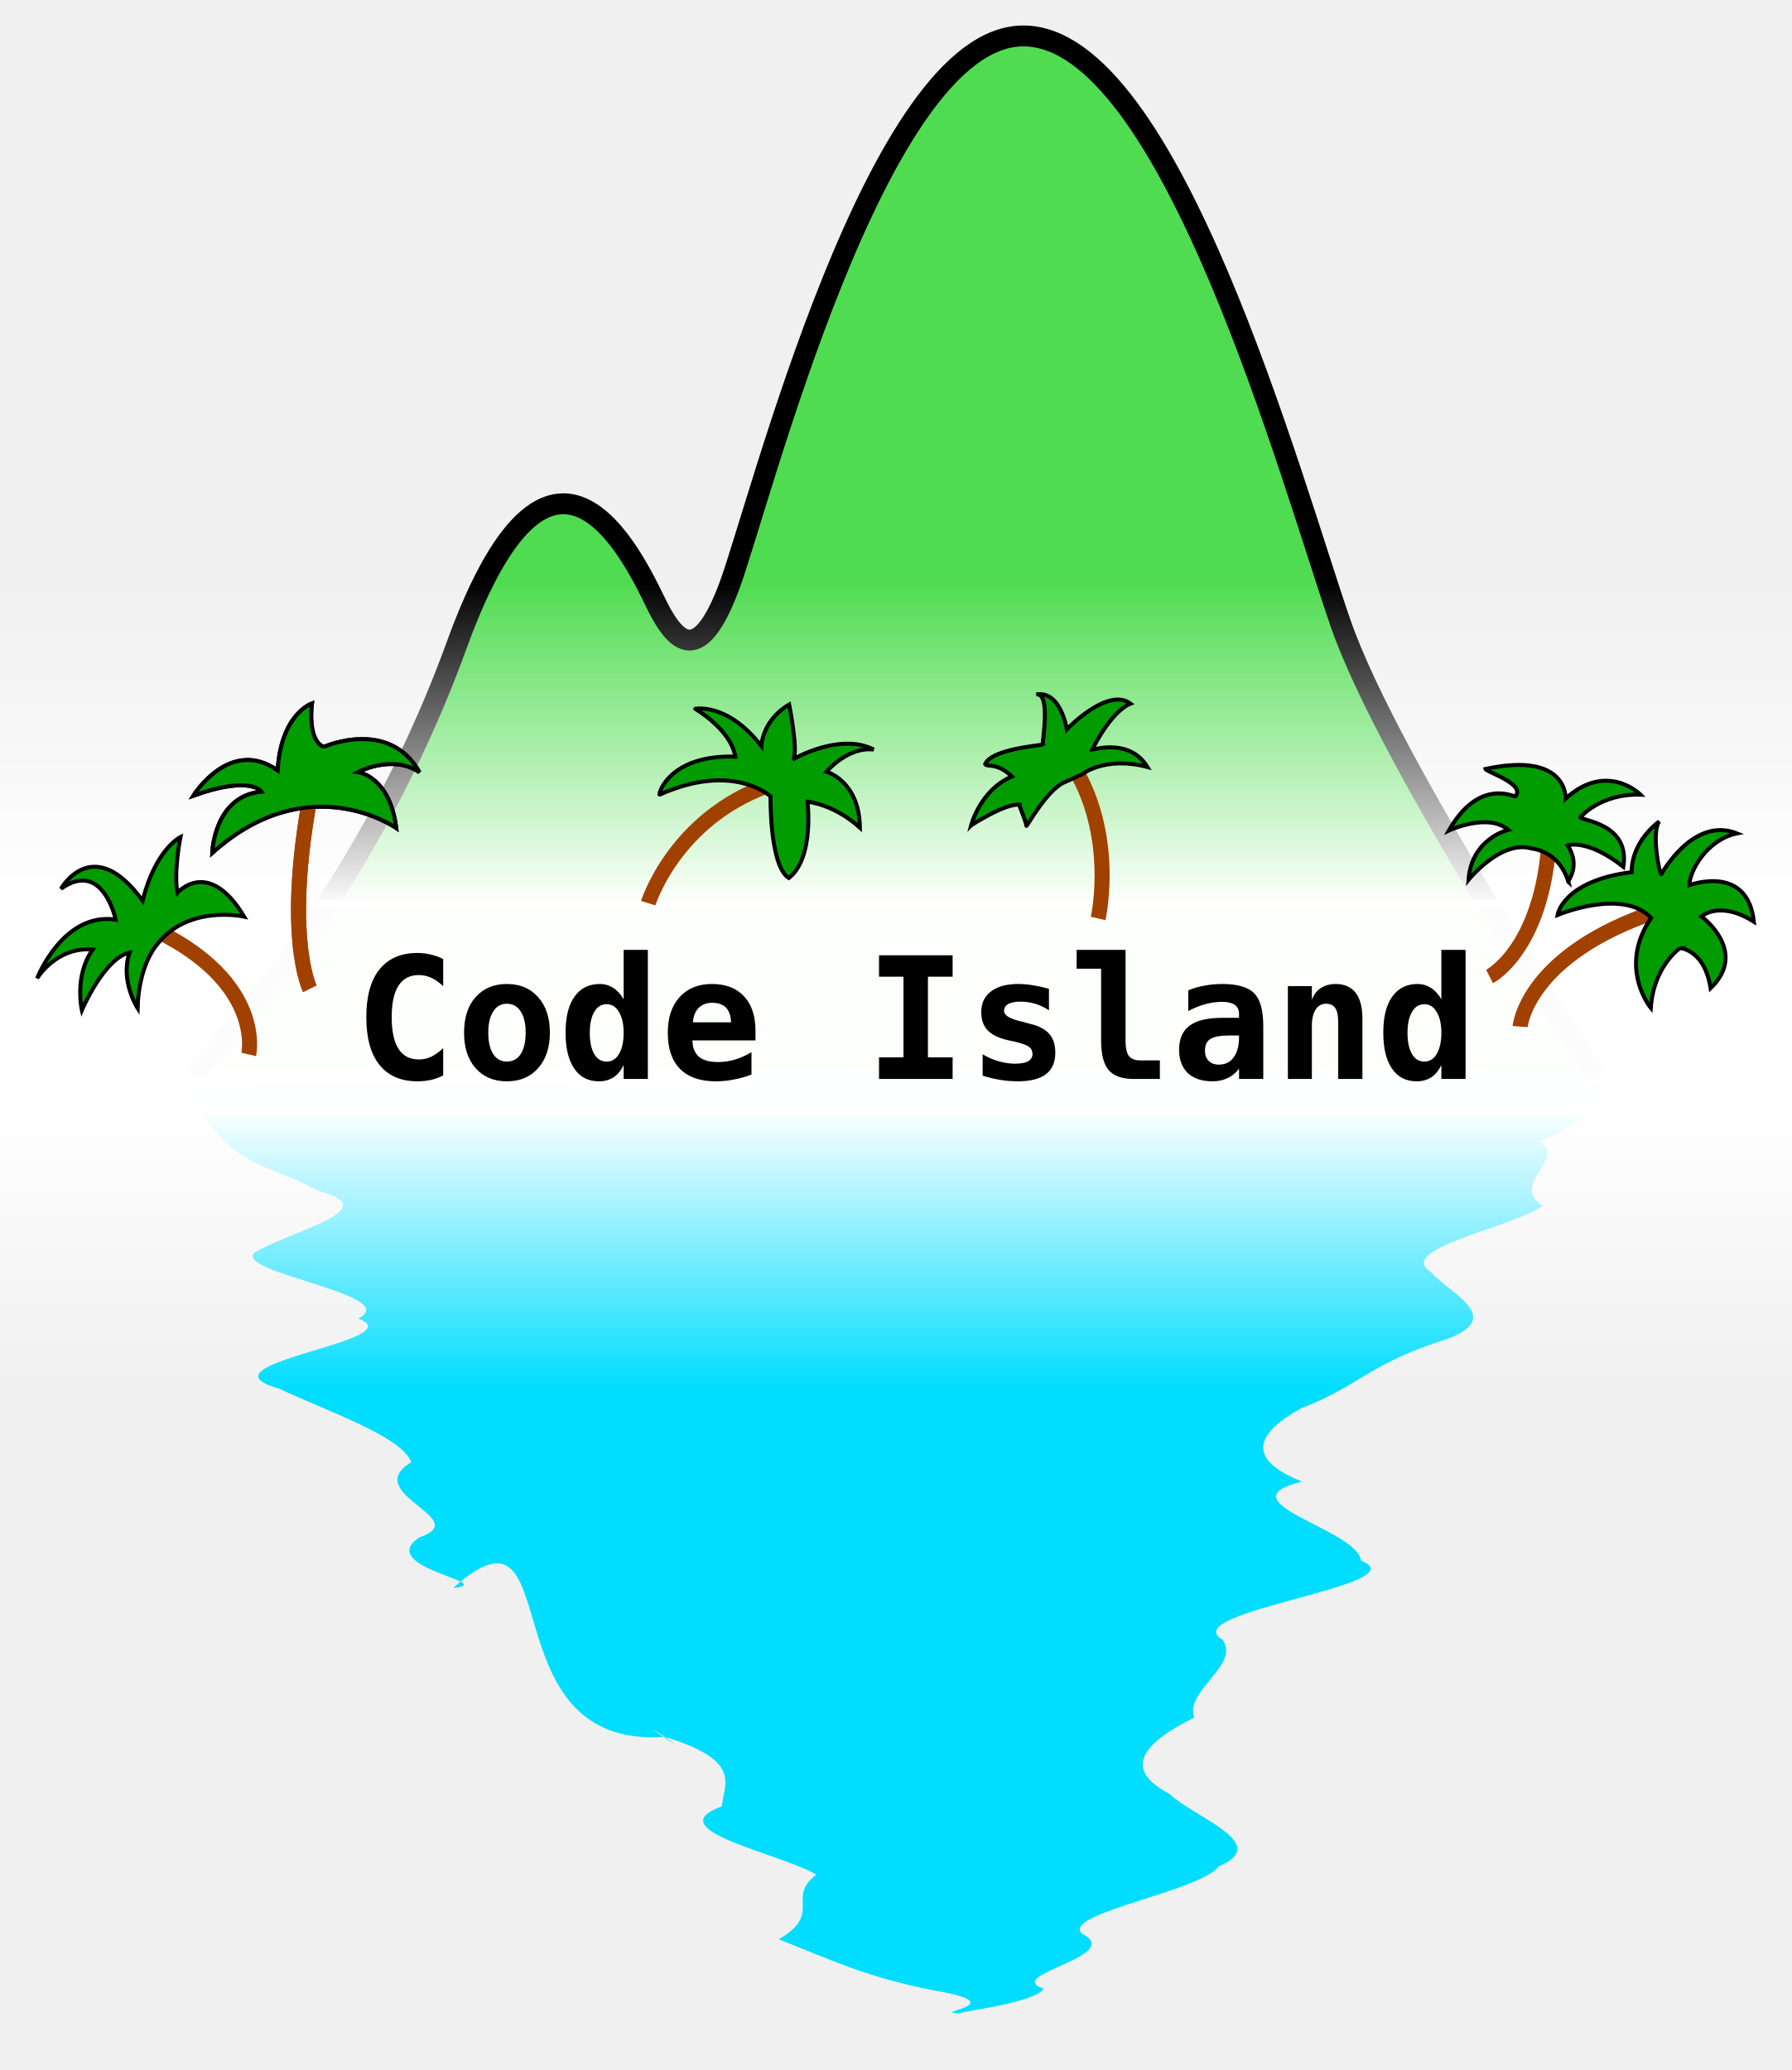
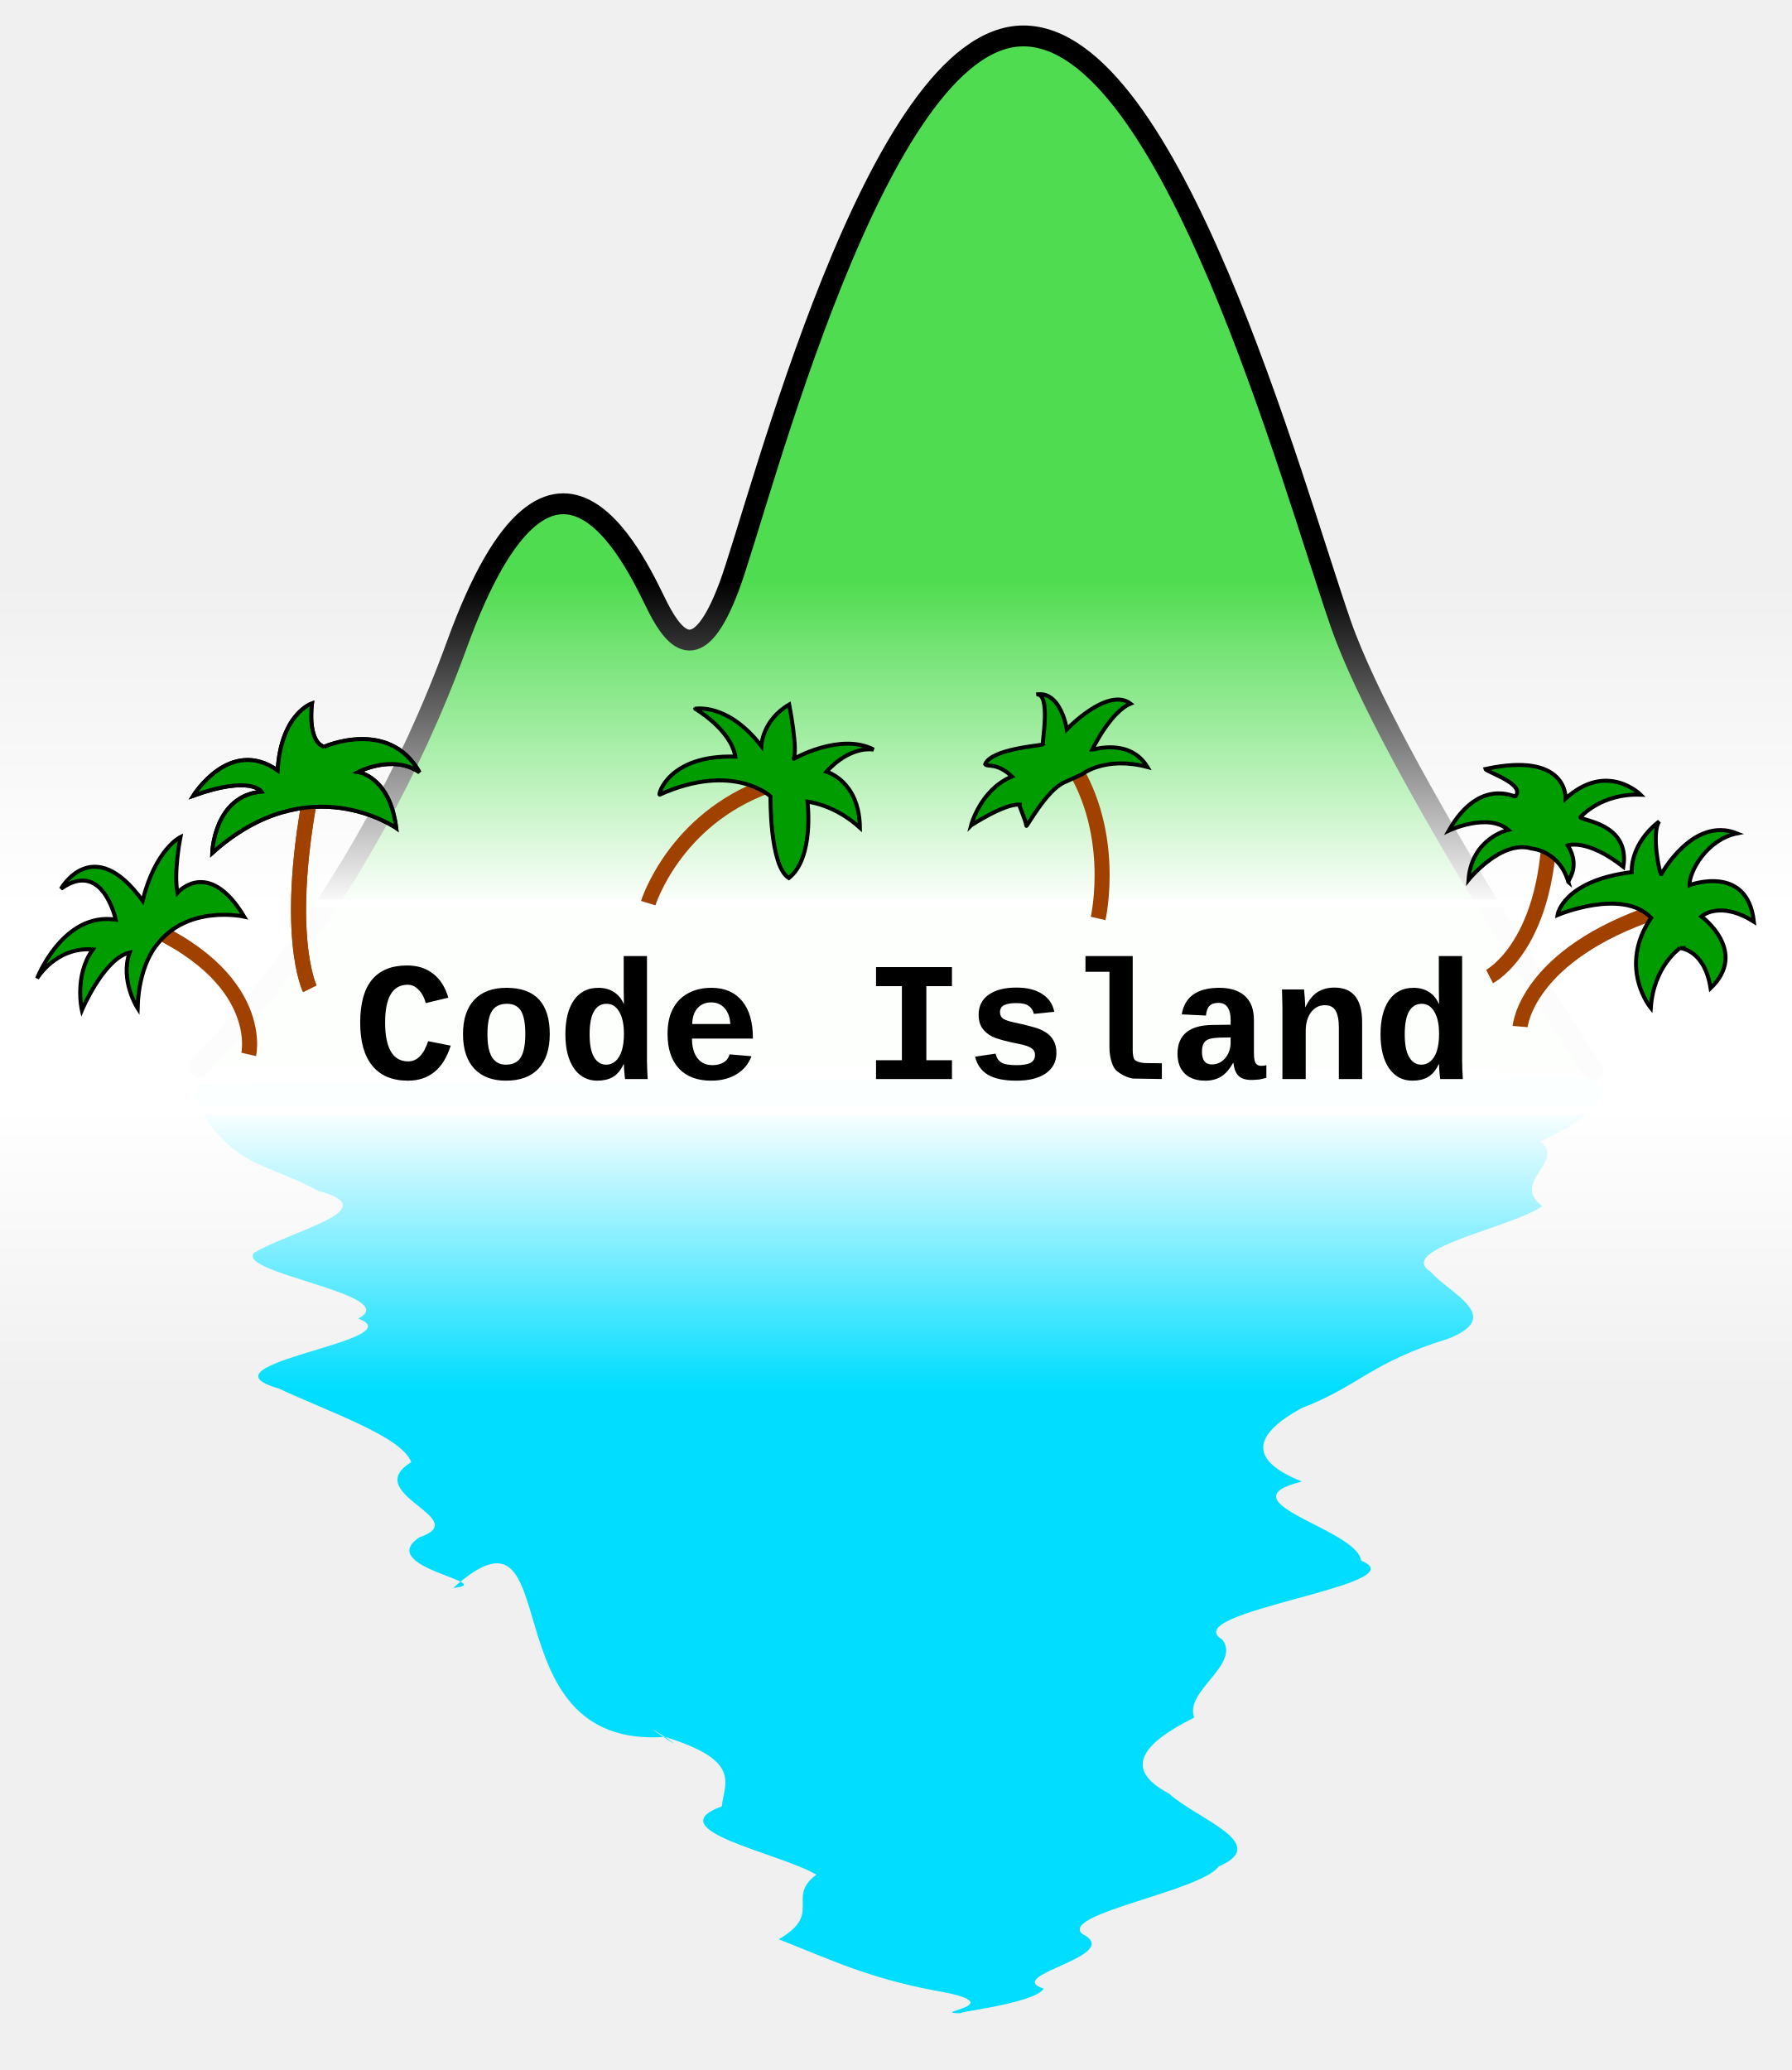
<svg xmlns="http://www.w3.org/2000/svg" xmlns:xlink="http://www.w3.org/1999/xlink" id="svg3722" version="1.1" viewBox="0 0 119.062 137.583" height="520" width="100%" style="enable-background:new">
  <defs id="defs3716">
    <linearGradient id="linearGradient4980">
      <stop style="stop-color:#ffffff;stop-opacity:1;" offset="0" id="stop4976" />
      <stop style="stop-color:#ffffff;stop-opacity:0;" offset="1" id="stop4978" />
    </linearGradient>
    <linearGradient id="linearGradient4829">
      <stop style="stop-color:#ffffff;stop-opacity:1" offset="0" id="stop4821" />
      <stop style="stop-color:#ffffff;stop-opacity:0" offset="1" id="stop4827" />
    </linearGradient>
    <linearGradient id="linearGradient4695">
      <stop id="stop4689" offset="0" style="stop-color:#ffffff;stop-opacity:1" />
      <stop style="stop-color:#ffffff;stop-opacity:0.959" offset="0.25" id="stop4691" />
      <stop id="stop4697" offset="0.405" style="stop-color:#ffffff;stop-opacity:0.19" />
      <stop id="stop4693" offset="1" style="stop-color:#ffffff;stop-opacity:0" />
    </linearGradient>
    <linearGradient id="linearGradient4683">
      <stop style="stop-color:#ffffff;stop-opacity:1" offset="0" id="stop4679" />
      <stop id="stop4685" offset="0.15" style="stop-color:#ffffff;stop-opacity:0.959" />
      <stop style="stop-color:#ffffff;stop-opacity:0" offset="1" id="stop4681" />
    </linearGradient>
    <linearGradient id="linearGradient1589">
      <stop id="stop1585" offset="0" style="stop-color:#ffffff;stop-opacity:1" />
      <stop id="stop1587" offset="1" style="stop-color:#ffffff;stop-opacity:0" />
    </linearGradient>
    <linearGradient id="linearGradient911-7">
      <stop style="stop-color:#00ddff;stop-opacity:1" offset="0" id="stop907" />
      <stop style="stop-color:#00ddff;stop-opacity:0" offset="1" id="stop909" />
    </linearGradient>
    <linearGradient id="linearGradient966">
      <stop id="stop962" offset="0" style="stop-color:#009cff;stop-opacity:1" />
      <stop id="stop964" offset="1" style="stop-color:#009cff;stop-opacity:0" />
    </linearGradient>
    <linearGradient xlink:href="#linearGradient966" id="linearGradient960" x1="105.332" y1="167.657" x2="105.051" y2="115.799" gradientUnits="userSpaceOnUse" />
    <linearGradient xlink:href="#linearGradient966" id="linearGradient986" gradientUnits="userSpaceOnUse" x1="104.963" y1="31.079" x2="105.477" y2="78.038" gradientTransform="matrix(1.366772,0,0,-1,-39.72688,196.1525)" />
    <linearGradient xlink:href="#linearGradient966" id="linearGradient1799" gradientUnits="userSpaceOnUse" gradientTransform="matrix(1.640726,0,0,-1.393421,-68.16271,217.8736)" x1="108.265" y1="31" x2="108.265" y2="77.233" />
    <linearGradient xlink:href="#linearGradient911-7" id="linearGradient913" gradientUnits="userSpaceOnUse" gradientTransform="matrix(1.503783,0,0,-1.283856,-53.55037,195.9426)" x1="106.339" y1="31.412" x2="106.339" y2="78.101" />
    <linearGradient xlink:href="#linearGradient1589" id="linearGradient1577" gradientUnits="userSpaceOnUse" x1="107.258" y1="91.838" x2="107.258" y2="107.553" gradientTransform="translate(0,-185.0388)" />
    <linearGradient xlink:href="#linearGradient1589" id="linearGradient1573" x1="106.883" y1="106.805" x2="107.07" y2="91.65" gradientUnits="userSpaceOnUse" gradientTransform="translate(6.024639,-189.1393)" />
    <linearGradient xlink:href="#linearGradient1589" id="linearGradient1695" gradientUnits="userSpaceOnUse" gradientTransform="matrix(1.048428,0,0,4.701912,-48.70342,-563.6266)" x1="106.883" y1="105.53" x2="106.883" y2="103.842" />
    <linearGradient xlink:href="#linearGradient4683" id="linearGradient1726" gradientUnits="userSpaceOnUse" gradientTransform="matrix(1.048429,0,0,4.604902,-48.70342,-425.1219)" x1="106.883" y1="106.389" x2="106.883" y2="94.898" />
    <linearGradient xlink:href="#linearGradient4695" id="linearGradient4687" gradientUnits="userSpaceOnUse" gradientTransform="matrix(1.048429,0,0,4.604902,-48.70342,-425.1219)" x1="106.883" y1="106.389" x2="106.883" y2="94.898" />
    <linearGradient xlink:href="#linearGradient4829" id="linearGradient4833" x1="62.177" y1="52.882" x2="62.177" y2="37.007" gradientUnits="userSpaceOnUse" />
    <radialGradient xlink:href="#linearGradient4829" id="radialGradient4972" cx="59.531" cy="52.282" fx="59.531" fy="52.282" r="59.531" gradientTransform="matrix(1.413333,6.4270074e-8,-3.5065601e-8,0.7711113,-22.62187,12.16888)" gradientUnits="userSpaceOnUse" />
    <radialGradient xlink:href="#linearGradient4980" id="radialGradient4984" cx="59.531" cy="84.027" fx="59.531" fy="84.027" r="51.594" gradientTransform="matrix(1.985897,1.6038333e-7,-4.2761978e-8,0.529487,-57.23649,22.21434)" gradientUnits="userSpaceOnUse" />
    <linearGradient xlink:href="#linearGradient4980" id="linearGradient5545" x1="34.018" y1="140.518" x2="178.405" y2="140.518" gradientUnits="userSpaceOnUse" gradientTransform="matrix(0.1502618,0,0,3.7093,-65.43658,-458.7228)" />
    <linearGradient xlink:href="#linearGradient4980" id="linearGradient5545-5" x1="34.018" y1="140.518" x2="178.405" y2="140.518" gradientUnits="userSpaceOnUse" gradientTransform="matrix(0.1301047,0,0,3.709299,69.12828,-458.7228)" />
  </defs>
  <g id="layer3" style="display:inline;opacity:1" transform="translate(-46.64083,-23.85)">
    <path id="path4703" d="m 60.128,95.818 c 0,0 -1.493,0.529 0.928,3.346 1.942,2.259 4.001,2.335 6.719,3.832 4.617,1.228 -1.661,2.6 -4.234,4.111 -1.337,1.352 9.978,2.814 6.901,4.381 3.882,1.458 -11.093,3.008 -5.282,4.645 3.31,1.556 8.186,3.19 8.812,4.9 -3.454,2.108 4.218,3.746 0.539,4.997 -3.006,2.02 5.383,3.028 2.25,3.366 7.813,-7.008 2.053,10.752 14.073,9.897 4.517,1.47 -2.209,-1.79 0,0 2.211,1.559 -2.639,-1.662 0,0 5.143,1.582 3.938,3.059 3.774,4.619 -4.31,1.571 3.869,3.103 6.289,4.539 -2.059,1.522 0.478,2.57 -2.501,4.295 3.516,1.387 5.913,2.552 10.336,3.4 5.688,0.964 -0.888,1.517 1.919,1.517 -1.256,0 4.742,-0.596 5.346,-1.638 -2.785,-0.91 5.471,-2.16 2.555,-3.65 -1.462,-1.322 7.919,-2.834 9.071,-4.466 3.567,-1.529 -1.462,-3.163 -3.29,-4.845 -3.139,-1.656 -1.731,-3.36 1.675,-5.055 -0.688,-1.755 3.101,-3.501 1.873,-5.179 -3.225,-1.863 13.232,-3.641 9.212,-5.253 -0.231,-2.095 -9.342,-3.907 -3.934,-5.257 -3.514,-1.403 -3.331,-3.075 7.5e-4,-4.888 3.819,-1.464 4.571,-3.019 9.717,-4.601 3.783,-1.482 0.122,-2.986 -1.163,-4.457 -2.4,-1.508 5.568,-2.982 7.418,-4.363 -2.173,-1.583 1.66,-3.043 -0.15,-4.291 5.651,-2.559 4.381,-4.224 2.75,-4.224" style="display:inline;opacity:1;fill:#00ddff;fill-opacity:1;stroke:none;stroke-width:1.34;stroke-linecap:round;stroke-linejoin:miter;stroke-miterlimit:4;stroke-dasharray:none;stroke-dashoffset:0;stroke-opacity:1" />
    <path id="path4705" d="m 59.87,94.758 c 0,0 10.716,-10.387 17.122,-28.033 6.608,-18.205 12.221,-4.741 13.398,-2.465 1.177,2.276 2.716,3.888 4.707,-1.422 1.992,-5.31 9.777,-36.6 19.553,-36.6 9.777,0 17.833,29.678 21.092,39.065 3.259,9.387 16.732,29.648 16.732,29.648" style="display:inline;opacity:1;fill:#50dc50;fill-opacity:1;stroke:#000000;stroke-width:1.387;stroke-linecap:round;stroke-linejoin:miter;stroke-miterlimit:4;stroke-dasharray:none;stroke-dashoffset:0;stroke-opacity:1;enable-background:new" />
  </g>
  <g id="layer2" style="display:inline">
    <rect style="fill:url(#linearGradient5545);fill-opacity:1;stroke-width:0.747;stroke-linecap:round;stroke-miterlimit:4;stroke-dasharray:none;stroke-dashoffset:0" id="rect5537" width="21.696" height="415" x="-60.325" y="-145" transform="rotate(-90)" />
    <rect style="fill:#ffffff;fill-opacity:0.988;stroke-width:2.169;stroke-linecap:round;stroke-miterlimit:4;stroke-dasharray:none;stroke-dashoffset:0" id="rect5640" width="415" height="14.288" x="-145" y="59.796" />
  </g>
  <g id="layer4" style="display:inline">
    <rect style="display:inline;fill:url(#linearGradient5545-5);fill-opacity:1;stroke-width:0.695;stroke-linecap:round;stroke-miterlimit:4;stroke-dasharray:none;stroke-dashoffset:0;enable-background:new" id="rect5537-9" width="18.785" height="415" x="73.554" y="-145" transform="matrix(0,1,1,0,0,0)" />
  </g>
  <g id="layer5" style="display:inline;opacity:1" transform="translate(-46.64083,-23.85)">
    <g id="g4657" transform="translate(0.5291648)">
      <path id="path4653" d="m 62.64,93.932 c 0,0 1.323,-5.689 -8.599,-9.26" style="display:inline;fill:none;stroke:#a14100;stroke-width:1;stroke-linecap:butt;stroke-linejoin:miter;stroke-miterlimit:4;stroke-dasharray:none;stroke-opacity:1;enable-background:new" />
      <path id="path4657" d="m 89.191,83.878 c 0,0 1.72,-5.556 7.938,-7.805" style="display:inline;fill:none;stroke:#a14100;stroke-width:1;stroke-linecap:butt;stroke-linejoin:miter;stroke-miterlimit:4;stroke-dasharray:none;stroke-opacity:1;enable-background:new" />
      <path id="path4661" d="m 145.104,88.755 c 0,0 4.14,-2.118 4.007,-11.114" style="display:inline;fill:none;stroke:#a14100;stroke-width:1;stroke-linecap:butt;stroke-linejoin:miter;stroke-miterlimit:4;stroke-dasharray:none;stroke-opacity:1;enable-background:new" />
      <path id="path4663" d="m 147.135,92.08 c 0,0 0.397,-4.763 9.128,-7.673" style="display:inline;fill:none;stroke:#a14100;stroke-width:1;stroke-linecap:butt;stroke-linejoin:miter;stroke-miterlimit:4;stroke-dasharray:none;stroke-opacity:1;enable-background:new" />
      <path id="path4659" d="m 119.09,84.895 c 0,0 1.389,-6.052 -2.183,-10.914" style="display:inline;fill:none;stroke:#a14100;stroke-width:1;stroke-linecap:butt;stroke-linejoin:miter;stroke-miterlimit:4;stroke-dasharray:none;stroke-opacity:1;enable-background:new" />
      <path id="path4675" d="m 56.448,86.76 c 0,0 -1.124,1.323 -1.191,4.101 0,0 -1.191,-1.852 -0.529,-3.704 -1.72,0.397 -3.175,3.836 -3.175,3.836 0,0 -0.529,-2.315 0.728,-4.035 -2.447,-0.198 -3.704,1.918 -3.704,1.918 0,0 1.72,-4.432 5.226,-3.903 0,0 -0.86,-4.035 -3.638,-2.051 0,0 2.117,-3.77 5.424,0.794 0.86,-3.44 2.514,-4.233 2.514,-4.233 0,0 -0.463,2.315 -0.198,3.704 0,0 2.051,-2.381 4.432,1.587 0,0 -3.836,-0.86 -5.887,1.984" style="display:inline;opacity:1;fill:#009c00;fill-opacity:1;stroke:#000000;stroke-width:0.265px;stroke-linecap:butt;stroke-linejoin:miter;stroke-opacity:1" />
      <g transform="translate(2.870569,2.116667)" id="g1555">
        <path transform="translate(2.7083334e-7,1.1458333e-6)" style="display:inline;fill:none;stroke:#a14100;stroke-width:1;stroke-linecap:butt;stroke-linejoin:miter;stroke-miterlimit:4;stroke-dasharray:none;stroke-opacity:1" d="m 63.831,87.45 c 0,0 -1.852,-3.704 0.265,-14.023" id="path4655" />
        <path style="display:inline;opacity:1;vector-effect:none;fill:#009c00;fill-opacity:1;stroke:#000000;stroke-width:0.265px;stroke-linecap:butt;stroke-linejoin:miter;stroke-miterlimit:4;stroke-dasharray:none;stroke-dashoffset:0;stroke-opacity:1" d="M 64.77,71.375 C 63.629,70.96 63.972,68.488 63.972,68.488 c 0,0 -2.053,0.677 -2.278,4.454 -3.183,-2.251 -5.603,1.675 -5.603,1.675 3.845,-1.377 4.531,-0.265 4.531,-0.265 -3.168,0.284 -3.275,4.073 -3.275,4.073 6.411,-5.763 12.225,-1.658 12.225,-1.658 -0.425,-3.437 -2.54,-3.717 -2.54,-3.717 0,0 2.286,-1.214 4.086,0.01 -2.038,-3.621 -6.349,-1.686 -6.349,-1.686 z" id="path900" />
      </g>
      <path id="path930" d="m 99.774,77.131 c 0.14,0.023 1.801,0.21 3.485,1.731 -0.047,-3.134 -2.222,-3.718 -2.222,-3.718 0,0 1.403,-1.684 3.134,-1.473 -2.245,-1.169 -5.379,0.655 -5.332,0.631 0.327,-0.538 -0.281,-3.625 -0.281,-3.625 -1.801,1.052 -1.847,2.76 -1.847,2.76 -2.292,-2.947 -4.42,-2.456 -4.397,-2.479 -0.094,-0.047 2.362,1.333 2.666,3.181 -4.42,-0.14 -5.145,2.526 -5.028,2.526 4.911,-2.198 7.367,0.117 7.367,0.117 0,0 -0.07,4.63 1.216,5.426 1.707,-1.333 1.239,-5.075 1.239,-5.075 z" style="opacity:1;vector-effect:none;fill:#009c00;fill-opacity:1;stroke:#000000;stroke-width:0.265px;stroke-linecap:butt;stroke-linejoin:miter;stroke-miterlimit:4;stroke-dasharray:none;stroke-dashoffset:0;stroke-opacity:1" />
      <path id="path942" d="m 110.649,78.71 c 0,0 2.198,-1.45 3.204,-1.38 -0.023,0.07 0.421,1.029 0.468,1.403 -0.023,0.187 1.31,-2.339 2.502,-2.876 l 1.193,-0.538 c 0,0 1.52,-1.239 4.35,-0.491 -1.193,-1.941 -3.578,-1.146 -3.672,-1.146 0,0 1.193,-2.502 2.549,-3.064 -1.52,-1.146 -4.233,1.707 -4.233,1.707 0,0 -0.398,-2.596 -2.035,-2.315 1.006,-0.164 0.374,3.274 0.444,3.321 -0.093,0.07 -3.414,0.281 -3.835,1.31 0.117,0.21 0.772,-0.14 1.777,0.819 -2.105,0.889 -2.713,3.251 -2.713,3.251 z" style="opacity:1;vector-effect:none;fill:#009c00;fill-opacity:1;stroke:#000000;stroke-width:0.265px;stroke-linecap:butt;stroke-linejoin:miter;stroke-miterlimit:4;stroke-dasharray:none;stroke-dashoffset:0;stroke-opacity:1" />
      <path id="path954" d="m 157.76,86.866 c 0,0 -1.754,1.193 -1.941,3.976 0,0 -2.222,-2.689 0.023,-5.987 -1.918,-2.011 -6.221,-0.187 -6.221,-0.187 0,0 0.327,-2.268 4.934,-2.853 0,0 -0.164,-1.824 1.824,-3.368 -0.538,0.748 0.023,3.555 0.14,3.508 0,0 2.105,-3.882 5.028,-2.713 -1.988,0.398 -3.176,2.521 -3.157,3.438 0,0 3.855,-1.447 4.28,2.432 -2.292,-1.45 -3.485,-0.351 -3.485,-0.351 0,0 3.157,2.315 0.608,4.771 -0.374,-2.456 -1.894,-2.666 -2.035,-2.666 z" style="opacity:1;vector-effect:none;fill:#009c00;fill-opacity:1;stroke:#000000;stroke-width:0.265px;stroke-linecap:butt;stroke-linejoin:miter;stroke-miterlimit:4;stroke-dasharray:none;stroke-dashoffset:0;stroke-opacity:1" />
      <path id="path960" d="m 151.142,78.166 c 0,0 1.333,-1.59 3.999,-1.497 0,0 -2.222,-2.245 -4.981,0.257 0,0 0.164,-3.157 -5.332,-1.964 0.047,0.187 2.713,1.006 1.988,1.824 -0.023,0.07 -2.385,-1.31 -4.42,2.268 0,0 2.596,-1.216 3.952,-0.047 0,0 -2.432,0.538 -2.643,3.321 0,0 2.175,-2.689 4.186,-2.081 0,0 1.847,0.117 2.456,2.245 -0.117,-0.094 0.865,-0.982 -0.047,-2.456 0,0 1.286,-0.468 3.695,1.427 0.468,-2.923 -2.853,-3.064 -2.853,-3.297 z" style="opacity:1;vector-effect:none;fill:#009c00;fill-opacity:1;stroke:#000000;stroke-width:0.265px;stroke-linecap:butt;stroke-linejoin:miter;stroke-miterlimit:4;stroke-dasharray:none;stroke-dashoffset:0;stroke-opacity:1" />
      <g transform="translate(2.870569,2.116667)" id="g1561">
        <path id="path1557" d="m 63.831,87.45 c 0,0 -1.852,-3.704 0.265,-14.023" style="display:inline;fill:none;stroke:#a14100;stroke-width:1;stroke-linecap:butt;stroke-linejoin:miter;stroke-miterlimit:4;stroke-dasharray:none;stroke-opacity:1" transform="translate(2.7083334e-7,1.1458333e-6)" />
        <path id="path1559" d="M 64.77,71.375 C 63.629,70.96 63.972,68.488 63.972,68.488 c 0,0 -2.053,0.677 -2.278,4.454 -3.183,-2.251 -5.603,1.675 -5.603,1.675 3.845,-1.377 4.531,-0.265 4.531,-0.265 -3.168,0.284 -3.275,4.073 -3.275,4.073 6.411,-5.763 12.225,-1.658 12.225,-1.658 -0.425,-3.437 -2.54,-3.717 -2.54,-3.717 0,0 2.286,-1.214 4.086,0.01 -2.038,-3.621 -6.349,-1.686 -6.349,-1.686 z" style="display:inline;opacity:1;vector-effect:none;fill:#009c00;fill-opacity:1;stroke:#000000;stroke-width:0.265px;stroke-linecap:butt;stroke-linejoin:miter;stroke-miterlimit:4;stroke-dasharray:none;stroke-dashoffset:0;stroke-opacity:1" />
      </g>
    </g>
  </g>
  <g id="layer9" transform="translate(0,6.65)" style="display:none">
    <text xml:space="preserve" style="font-style:normal;font-weight:normal;font-size:4.233px;line-height:1.25;font-family:sans-serif;letter-spacing:0px;word-spacing:0px;display:inline;vector-effect:none;fill:#0099ff;fill-opacity:1;stroke:none;stroke-width:0.587;stroke-linecap:butt;stroke-linejoin:miter;stroke-miterlimit:4;stroke-dasharray:none;stroke-dashoffset:0;stroke-opacity:1" x="58.409" y="120.647" id="text889">
-       <tspan id="tspan887" x="58.409" y="120.647" style="font-style:normal;font-variant:normal;font-weight:bold;font-stretch:normal;font-size:4.233px;font-family:'DejaVu Sans Mono';-inkscape-font-specification:'DejaVu Sans Mono Bold';vector-effect:none;fill:#0099ff;fill-opacity:1;stroke:none;stroke-width:0.587;stroke-linecap:butt;stroke-linejoin:miter;stroke-miterlimit:4;stroke-dasharray:none;stroke-dashoffset:0;stroke-opacity:1">nix</tspan>
+       <tspan id="tspan887" x="58.409" y="120.647" style="font-style:normal;font-variant:normal;font-weight:bold;font-stretch:normal;font-size:4.233px;font-family:'Courier New', monospace;-inkscape-font-specification:'DejaVu Sans Mono Bold';vector-effect:none;fill:#0099ff;fill-opacity:1;stroke:none;stroke-width:0.587;stroke-linecap:butt;stroke-linejoin:miter;stroke-miterlimit:4;stroke-dasharray:none;stroke-dashoffset:0;stroke-opacity:1">nix</tspan>
    </text>
    <text id="text893" y="110.37" x="52.594" style="font-style:normal;font-weight:normal;font-size:4.233px;line-height:1.25;font-family:sans-serif;letter-spacing:0px;word-spacing:0px;display:inline;vector-effect:none;fill:#0099ff;fill-opacity:1;stroke:none;stroke-width:0.587;stroke-linecap:butt;stroke-linejoin:miter;stroke-miterlimit:4;stroke-dasharray:none;stroke-dashoffset:0;stroke-opacity:1" xml:space="preserve">
-       <tspan style="font-style:normal;font-variant:normal;font-weight:bold;font-stretch:normal;font-size:4.233px;font-family:'DejaVu Sans Mono';-inkscape-font-specification:'DejaVu Sans Mono Bold';vector-effect:none;fill:#0099ff;fill-opacity:1;stroke:none;stroke-width:0.587;stroke-linecap:butt;stroke-linejoin:miter;stroke-miterlimit:4;stroke-dasharray:none;stroke-dashoffset:0;stroke-opacity:1" y="110.37" x="52.594" id="tspan891">haskell</tspan>
+       <tspan style="font-style:normal;font-variant:normal;font-weight:bold;font-stretch:normal;font-size:4.233px;font-family:'Courier New', monospace;-inkscape-font-specification:'DejaVu Sans Mono Bold';vector-effect:none;fill:#0099ff;fill-opacity:1;stroke:none;stroke-width:0.587;stroke-linecap:butt;stroke-linejoin:miter;stroke-miterlimit:4;stroke-dasharray:none;stroke-dashoffset:0;stroke-opacity:1" y="110.37" x="52.594" id="tspan891">haskell</tspan>
    </text>
    <text xml:space="preserve" style="font-style:normal;font-weight:normal;font-size:4.233px;line-height:1.25;font-family:sans-serif;letter-spacing:0px;word-spacing:0px;display:inline;vector-effect:none;fill:#0099ff;fill-opacity:1;stroke:none;stroke-width:0.587;stroke-linecap:butt;stroke-linejoin:miter;stroke-miterlimit:4;stroke-dasharray:none;stroke-dashoffset:0;stroke-opacity:1" x="58.646" y="75.419" id="text897">
-       <tspan id="tspan895" x="58.646" y="75.419" style="font-style:normal;font-variant:normal;font-weight:bold;font-stretch:normal;font-size:4.233px;font-family:'DejaVu Sans Mono';-inkscape-font-specification:'DejaVu Sans Mono Bold';vector-effect:none;fill:#0099ff;fill-opacity:1;stroke:none;stroke-width:0.587;stroke-linecap:butt;stroke-linejoin:miter;stroke-miterlimit:4;stroke-dasharray:none;stroke-dashoffset:0;stroke-opacity:1">blockchain</tspan>
+       <tspan id="tspan895" x="58.646" y="75.419" style="font-style:normal;font-variant:normal;font-weight:bold;font-stretch:normal;font-size:4.233px;font-family:'Courier New', monospace;-inkscape-font-specification:'DejaVu Sans Mono Bold';vector-effect:none;fill:#0099ff;fill-opacity:1;stroke:none;stroke-width:0.587;stroke-linecap:butt;stroke-linejoin:miter;stroke-miterlimit:4;stroke-dasharray:none;stroke-dashoffset:0;stroke-opacity:1">blockchain</tspan>
    </text>
    <text id="text905" y="76.84" x="43.033" style="font-style:normal;font-weight:normal;font-size:4.233px;line-height:1.25;font-family:sans-serif;letter-spacing:0px;word-spacing:0px;display:inline;vector-effect:none;fill:#0099ff;fill-opacity:1;stroke:none;stroke-width:0.587;stroke-linecap:butt;stroke-linejoin:miter;stroke-miterlimit:4;stroke-dasharray:none;stroke-dashoffset:0;stroke-opacity:1" xml:space="preserve">
-       <tspan style="font-style:normal;font-variant:normal;font-weight:bold;font-stretch:normal;font-size:4.233px;font-family:'DejaVu Sans Mono';-inkscape-font-specification:'DejaVu Sans Mono Bold';vector-effect:none;fill:#0099ff;fill-opacity:1;stroke:none;stroke-width:0.587;stroke-linecap:butt;stroke-linejoin:miter;stroke-miterlimit:4;stroke-dasharray:none;stroke-dashoffset:0;stroke-opacity:1" y="76.84" x="43.033" id="tspan903">dao</tspan>
+       <tspan style="font-style:normal;font-variant:normal;font-weight:bold;font-stretch:normal;font-size:4.233px;font-family:'Courier New', monospace;-inkscape-font-specification:'DejaVu Sans Mono Bold';vector-effect:none;fill:#0099ff;fill-opacity:1;stroke:none;stroke-width:0.587;stroke-linecap:butt;stroke-linejoin:miter;stroke-miterlimit:4;stroke-dasharray:none;stroke-dashoffset:0;stroke-opacity:1" y="76.84" x="43.033" id="tspan903">dao</tspan>
    </text>
  </g>
  <a href="/about.html" id="a76" transform="translate(-1.223941,9.45)" style="display:none">
    <g id="layer10">
      <g id="g4555" transform="matrix(0.1291831,0,0,0.1291831,86.02497,67.0031)">
        <path id="path4520" d="m 22.112,151.146 c 0,0 20.494,17.258 42.067,21.573 21.573,4.315 41.528,2.697 50.157,-0.539 8.629,-3.236 13.213,-5.933 13.213,-5.933 0,0 -61.752,3.775 -105.437,-15.101 z" style="opacity:1;vector-effect:none;fill:#987033;fill-opacity:1;stroke:#000000;stroke-width:0.999;stroke-linecap:butt;stroke-linejoin:miter;stroke-miterlimit:4;stroke-dasharray:none;stroke-dashoffset:0;stroke-opacity:1" />
        <path id="path4526" d="M 22.112,151.146 60.943,27.103 c 0,0 -18.606,98.426 -0.539,118.65 -29.932,-3.506 -38.292,5.393 -38.292,5.393 z" style="fill:#ffffff;fill-opacity:1;stroke:#000000;stroke-width:1px;stroke-linecap:butt;stroke-linejoin:miter;stroke-opacity:1" />
        <path id="path4528" d="M 60.404,145.753 115.954,150.877 60.943,27.103 Z" style="fill:#ffffff;fill-opacity:1;stroke:#000000;stroke-width:1px;stroke-linecap:butt;stroke-linejoin:miter;stroke-opacity:1" />
        <path id="path4547" d="m 127.549,166.247 0.809,-7.281 c -29.123,-9.708 -106.246,-7.82 -106.246,-7.82 0,0 40.584,19.281 105.437,15.101 z" style="fill:#f6b657;fill-opacity:1;stroke:#000000;stroke-width:1px;stroke-linecap:butt;stroke-linejoin:miter;stroke-opacity:1" />
        <path id="path4524" d="M 60.943,158.494 V 27.103" style="fill:none;stroke:#000000;stroke-width:1px;stroke-linecap:butt;stroke-linejoin:miter;stroke-opacity:1" />
      </g>
    </g>
  </a>
  <g id="layer7" style="display:none" transform="translate(-46.64083,-23.85)">
    <text id="text3819" y="99.182" x="57.258" style="font-style:normal;font-weight:normal;font-size:6.509px;line-height:1.25;font-family:sans-serif;letter-spacing:0px;word-spacing:0px;vector-effect:none;fill:#000000;fill-opacity:1;stroke:none;stroke-width:0.7;stroke-linecap:butt;stroke-linejoin:miter;stroke-miterlimit:4;stroke-dasharray:none;stroke-dashoffset:0;stroke-opacity:1" xml:space="preserve">
-       <tspan style="font-style:normal;font-variant:normal;font-weight:bold;font-stretch:normal;font-size:6.509px;font-family:'DejaVu Sans Mono';-inkscape-font-specification:'DejaVu Sans Mono Bold';vector-effect:none;fill:#000000;fill-opacity:1;stroke:none;stroke-width:0.7;stroke-linecap:butt;stroke-linejoin:miter;stroke-miterlimit:4;stroke-dasharray:none;stroke-dashoffset:0;stroke-opacity:1" y="99.182" x="57.258" id="tspan3817">Maps</tspan>
+       <tspan style="font-style:normal;font-variant:normal;font-weight:bold;font-stretch:normal;font-size:6.509px;font-family:'Courier New', monospace;-inkscape-font-specification:'DejaVu Sans Mono Bold';vector-effect:none;fill:#000000;fill-opacity:1;stroke:none;stroke-width:0.7;stroke-linecap:butt;stroke-linejoin:miter;stroke-miterlimit:4;stroke-dasharray:none;stroke-dashoffset:0;stroke-opacity:1" y="99.182" x="57.258" id="tspan3817">Maps</tspan>
    </text>
    <text xml:space="preserve" style="font-style:normal;font-weight:normal;font-size:6.509px;line-height:1.25;font-family:sans-serif;letter-spacing:0px;word-spacing:0px;vector-effect:none;fill:#000000;fill-opacity:1;stroke:none;stroke-width:0.7;stroke-linecap:butt;stroke-linejoin:miter;stroke-miterlimit:4;stroke-dasharray:none;stroke-dashoffset:0;stroke-opacity:1" x="76.904" y="99.813" id="text3823">
-       <tspan id="tspan3821" x="76.904" y="99.813" style="font-style:normal;font-variant:normal;font-weight:bold;font-stretch:normal;font-size:6.509px;font-family:'DejaVu Sans Mono';-inkscape-font-specification:'DejaVu Sans Mono Bold';vector-effect:none;fill:#000000;fill-opacity:1;stroke:none;stroke-width:0.7;stroke-linecap:butt;stroke-linejoin:miter;stroke-miterlimit:4;stroke-dasharray:none;stroke-dashoffset:0;stroke-opacity:1">Latest</tspan>
+       <tspan id="tspan3821" x="76.904" y="99.813" style="font-style:normal;font-variant:normal;font-weight:bold;font-stretch:normal;font-size:6.509px;font-family:'Courier New', monospace;-inkscape-font-specification:'DejaVu Sans Mono Bold';vector-effect:none;fill:#000000;fill-opacity:1;stroke:none;stroke-width:0.7;stroke-linecap:butt;stroke-linejoin:miter;stroke-miterlimit:4;stroke-dasharray:none;stroke-dashoffset:0;stroke-opacity:1">Latest</tspan>
    </text>
    <text id="text3827" y="99.913" x="105.618" style="font-style:normal;font-weight:normal;font-size:6.509px;line-height:1.25;font-family:sans-serif;letter-spacing:0px;word-spacing:0px;vector-effect:none;fill:#000000;fill-opacity:1;stroke:none;stroke-width:0.7;stroke-linecap:butt;stroke-linejoin:miter;stroke-miterlimit:4;stroke-dasharray:none;stroke-dashoffset:0;stroke-opacity:1" xml:space="preserve">
-       <tspan style="font-style:normal;font-variant:normal;font-weight:bold;font-stretch:normal;font-size:6.509px;font-family:'DejaVu Sans Mono';-inkscape-font-specification:'DejaVu Sans Mono Bold';vector-effect:none;fill:#000000;fill-opacity:1;stroke:none;stroke-width:0.7;stroke-linecap:butt;stroke-linejoin:miter;stroke-miterlimit:4;stroke-dasharray:none;stroke-dashoffset:0;stroke-opacity:1" y="99.913" x="105.618" id="tspan3825">Search</tspan>
+       <tspan style="font-style:normal;font-variant:normal;font-weight:bold;font-stretch:normal;font-size:6.509px;font-family:'Courier New', monospace;-inkscape-font-specification:'DejaVu Sans Mono Bold';vector-effect:none;fill:#000000;fill-opacity:1;stroke:none;stroke-width:0.7;stroke-linecap:butt;stroke-linejoin:miter;stroke-miterlimit:4;stroke-dasharray:none;stroke-dashoffset:0;stroke-opacity:1" y="99.913" x="105.618" id="tspan3825">Search</tspan>
    </text>
    <text xml:space="preserve" style="font-style:normal;font-weight:normal;font-size:6.509px;line-height:1.25;font-family:sans-serif;letter-spacing:0px;word-spacing:0px;vector-effect:none;fill:#000000;fill-opacity:1;stroke:none;stroke-width:0.7;stroke-linecap:butt;stroke-linejoin:miter;stroke-miterlimit:4;stroke-dasharray:none;stroke-dashoffset:0;stroke-opacity:1" x="133.109" y="99.913" id="text3831">
-       <tspan id="tspan3829" x="133.109" y="99.913" style="font-style:normal;font-variant:normal;font-weight:bold;font-stretch:normal;font-size:6.509px;font-family:'DejaVu Sans Mono';-inkscape-font-specification:'DejaVu Sans Mono Bold';vector-effect:none;fill:#000000;fill-opacity:1;stroke:none;stroke-width:0.7;stroke-linecap:butt;stroke-linejoin:miter;stroke-miterlimit:4;stroke-dasharray:none;stroke-dashoffset:0;stroke-opacity:1">About</tspan>
+       <tspan id="tspan3829" x="133.109" y="99.913" style="font-style:normal;font-variant:normal;font-weight:bold;font-stretch:normal;font-size:6.509px;font-family:'Courier New', monospace;-inkscape-font-specification:'DejaVu Sans Mono Bold';vector-effect:none;fill:#000000;fill-opacity:1;stroke:none;stroke-width:0.7;stroke-linecap:butt;stroke-linejoin:miter;stroke-miterlimit:4;stroke-dasharray:none;stroke-dashoffset:0;stroke-opacity:1">About</tspan>
    </text>
  </g>
  <g id="layer6" style="display:inline" transform="translate(-46.64083,-23.85)">
    <a href="/recent.html" id="a90" transform="translate(2.715225,3.704167)">
      <text xml:space="preserve" style="font-style:normal;font-weight:normal;font-size:11.283px;line-height:1.25;font-family:sans-serif;letter-spacing:0px;word-spacing:0px;display:inline;opacity:1;fill:#000000;fill-opacity:1;stroke:none;stroke-width:0.7;stroke-miterlimit:4;stroke-dasharray:none" x="67.427" y="91.861" id="titleText">
-         <tspan id="tspan3813" x="67.427" y="91.861" style="font-style:normal;font-variant:normal;font-weight:bold;font-stretch:normal;font-size:11.283px;font-family:'DejaVu Sans Mono';-inkscape-font-specification:'DejaVu Sans Mono Bold';fill:#000000;fill-opacity:1;stroke-width:0.7;stroke-miterlimit:4;stroke-dasharray:none">Code<tspan style="word-spacing:-2.675px" id="tspan892"> </tspan>Island</tspan>
+         <tspan id="tspan3813" x="67.427" y="91.861" style="font-style:normal;font-variant:normal;font-weight:bold;font-stretch:normal;font-size:11.283px;font-family:'Courier New', monospace;-inkscape-font-specification:'DejaVu Sans Mono Bold';fill:#000000;fill-opacity:1;stroke-width:0.7;stroke-miterlimit:4;stroke-dasharray:none">Code<tspan style="word-spacing:-2.675px" id="tspan892"> </tspan>Island</tspan>
      </text>
    </a>
  </g>
</svg>
